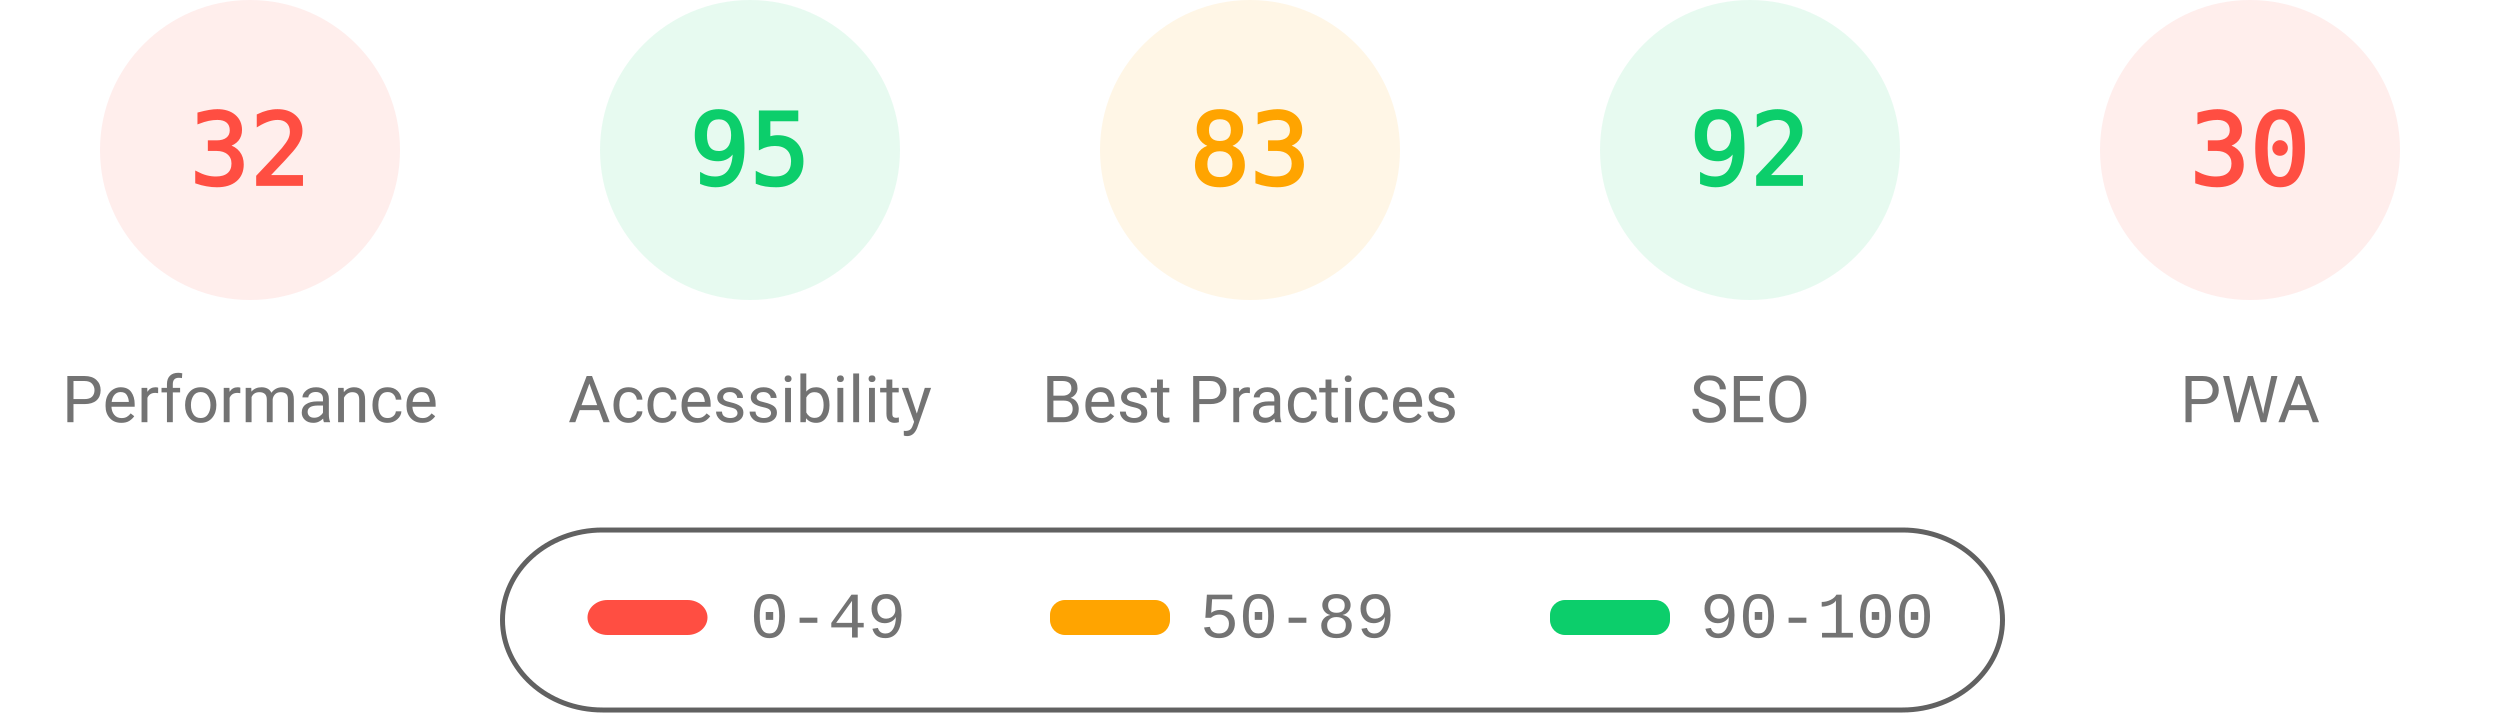
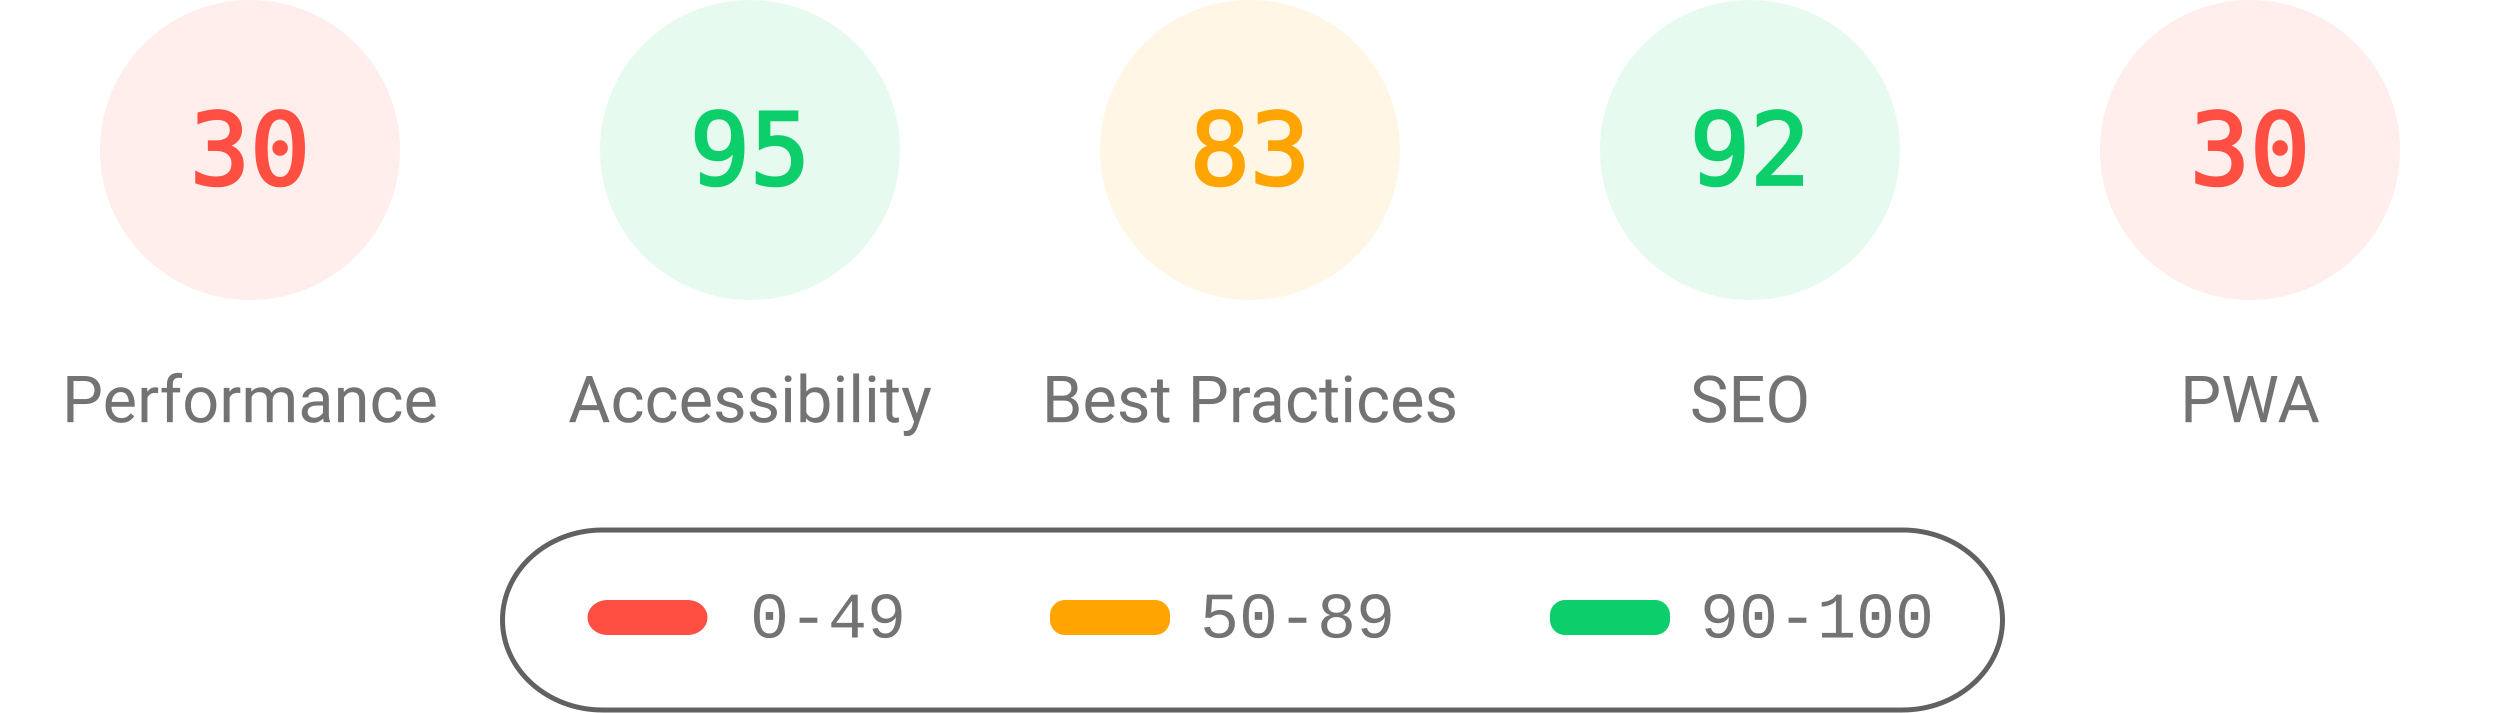
<svg xmlns="http://www.w3.org/2000/svg" fill="none" width="1000" height="285">
  <style>.gauge-base{opacity:.1}.gauge-arc{fill:none;animation-delay:250ms;stroke-linecap:round;transform:rotate(-90deg);transform-origin:100px 60px;animation:load-gauge 1s ease forwards}.guage-text{font-size:40px;font-family:monospace;text-align:center}.guage-red{color:#ff4e42;fill:#ff4e42;stroke:#ff4e42}.guage-orange{color:#ffa400;fill:#ffa400;stroke:#ffa400}.guage-green{color:#0cce6b;fill:#0cce6b;stroke:#0cce6b}.guage-undefined{color:#5c5c5c;fill:#5c5c5c;stroke:#5c5c5c}.guage-title{color:#737373;fill:#737373;stroke:none;font-size:26px;line-height:26px;font-family:Roboto,Halvetica,Arial,sans-serif}@keyframes load-gauge{from{stroke-dasharray:0 352.858}}</style>
  <svg class="guage-div guage-perf guage-red" viewBox="0 0 200 200" width="200" height="200">
    <circle class="gauge-base" r="56" cx="100" cy="60" stroke-width="8" />
-     <circle class="gauge-arc guage-arc-1" r="56" cx="100" cy="60" stroke-width="8" style="stroke-dasharray:112.595,351.858" />
-     <text class="guage-text" x="100" y="60" alignment-baseline="central" dominant-baseline="central" text-anchor="middle">32</text>
+     <circle class="gauge-arc guage-arc-1" r="56" cx="100" cy="60" stroke-width="8" style="stroke-dasharray:105.557,351.858" />
+     <text class="guage-text" x="100" y="60" alignment-baseline="central" dominant-baseline="central" text-anchor="middle">30</text>
    <text class="guage-title" x="100" y="160" alignment-baseline="central" dominant-baseline="central" text-anchor="middle">Performance</text>
  </svg>
  <svg class="guage-div guage-acc guage-green" viewBox="0 0 200 200" width="200" height="200" x="200">
    <circle class="gauge-base" r="56" cx="100" cy="60" stroke-width="8" />
    <circle class="gauge-arc guage-arc-2" r="56" cx="100" cy="60" stroke-width="8" style="stroke-dasharray:334.265,351.858" />
    <text class="guage-text" x="100" y="60" alignment-baseline="central" dominant-baseline="central" text-anchor="middle">95</text>
    <text class="guage-title" x="100" y="160" alignment-baseline="central" dominant-baseline="central" text-anchor="middle">Accessibility</text>
  </svg>
  <svg class="guage-div guage-best guage-orange" viewBox="0 0 200 200" width="200" height="200" x="400">
    <circle class="gauge-base" r="56" cx="100" cy="60" stroke-width="8" />
    <circle class="gauge-arc guage-arc-3" r="56" cx="100" cy="60" stroke-width="8" style="stroke-dasharray:292.042,351.858" />
    <text class="guage-text" x="100" y="60" alignment-baseline="central" dominant-baseline="central" text-anchor="middle">83</text>
    <text class="guage-title" x="100" y="160" alignment-baseline="central" dominant-baseline="central" text-anchor="middle">Best Practices</text>
  </svg>
  <svg class="guage-div guage-seo guage-green" viewBox="0 0 200 200" width="200" height="200" x="600">
    <circle class="gauge-base" r="56" cx="100" cy="60" stroke-width="8" />
    <circle class="gauge-arc guage-arc-4" r="56" cx="100" cy="60" stroke-width="8" style="stroke-dasharray:323.709,351.858" />
    <text class="guage-text" x="100" y="60" alignment-baseline="central" dominant-baseline="central" text-anchor="middle">92</text>
    <text class="guage-title" x="100" y="160" alignment-baseline="central" dominant-baseline="central" text-anchor="middle">SEO</text>
  </svg>
  <svg class="guage-div guage-pwa guage-red" viewBox="0 0 200 200" width="200" height="200" x="800">
    <circle class="gauge-base" r="56" cx="100" cy="60" stroke-width="8" />
    <circle class="gauge-arc guage-arc-4" r="56" cx="100" cy="60" stroke-width="8" style="stroke-dasharray:105.557,351.858" />
    <text class="guage-text" x="100" y="60" alignment-baseline="central" dominant-baseline="central" text-anchor="middle">30</text>
    <text class="guage-title" x="100" y="160" alignment-baseline="central" dominant-baseline="central" text-anchor="middle">PWA</text>
  </svg>
  <svg width="604" height="76" x="200" y="210">
    <path fill="none" id="canvas_background" d="M-1-1h604v80H-1z" />
    <rect fill-opacity="0" stroke="#616161" stroke-width="2" rx="40" id="svg_2" height="72" width="600" y="2" x="1" fill="#000" />
    <rect stroke="#000" rx="8" id="svg_3" height="14" width="48" y="30" x="35" stroke-opacity="null" stroke-width="0" fill="#ff4e42" />
    <rect stroke="#000" rx="6" id="svg_4" height="14" width="48" y="30" x="220" stroke-opacity="null" stroke-width="0" fill="#ffa400" />
    <rect stroke="#000" rx="6" id="svg_5" height="14" width="48" y="30" x="420" stroke-opacity="null" stroke-width="0" fill="#0cce6b" />
    <text xml:space="preserve" text-anchor="start" font-family="'Courier New', Courier, monospace" font-size="26" id="svg_6" y="45" x="100" stroke-opacity="null" stroke-width="0" stroke="#000" fill="#737373">0-49</text>
    <text xml:space="preserve" text-anchor="start" font-family="'Courier New', Courier, monospace" font-size="26" id="svg_7" y="45" x="280" stroke-opacity="null" stroke-width="0" stroke="#000" fill="#737373">50-89</text>
    <text xml:space="preserve" text-anchor="start" font-family="'Courier New', Courier, monospace" font-size="26" id="svg_8" y="45" x="480" stroke-opacity="null" stroke-width="0" stroke="#000" fill="#737373">90-100</text>
  </svg>
</svg>
